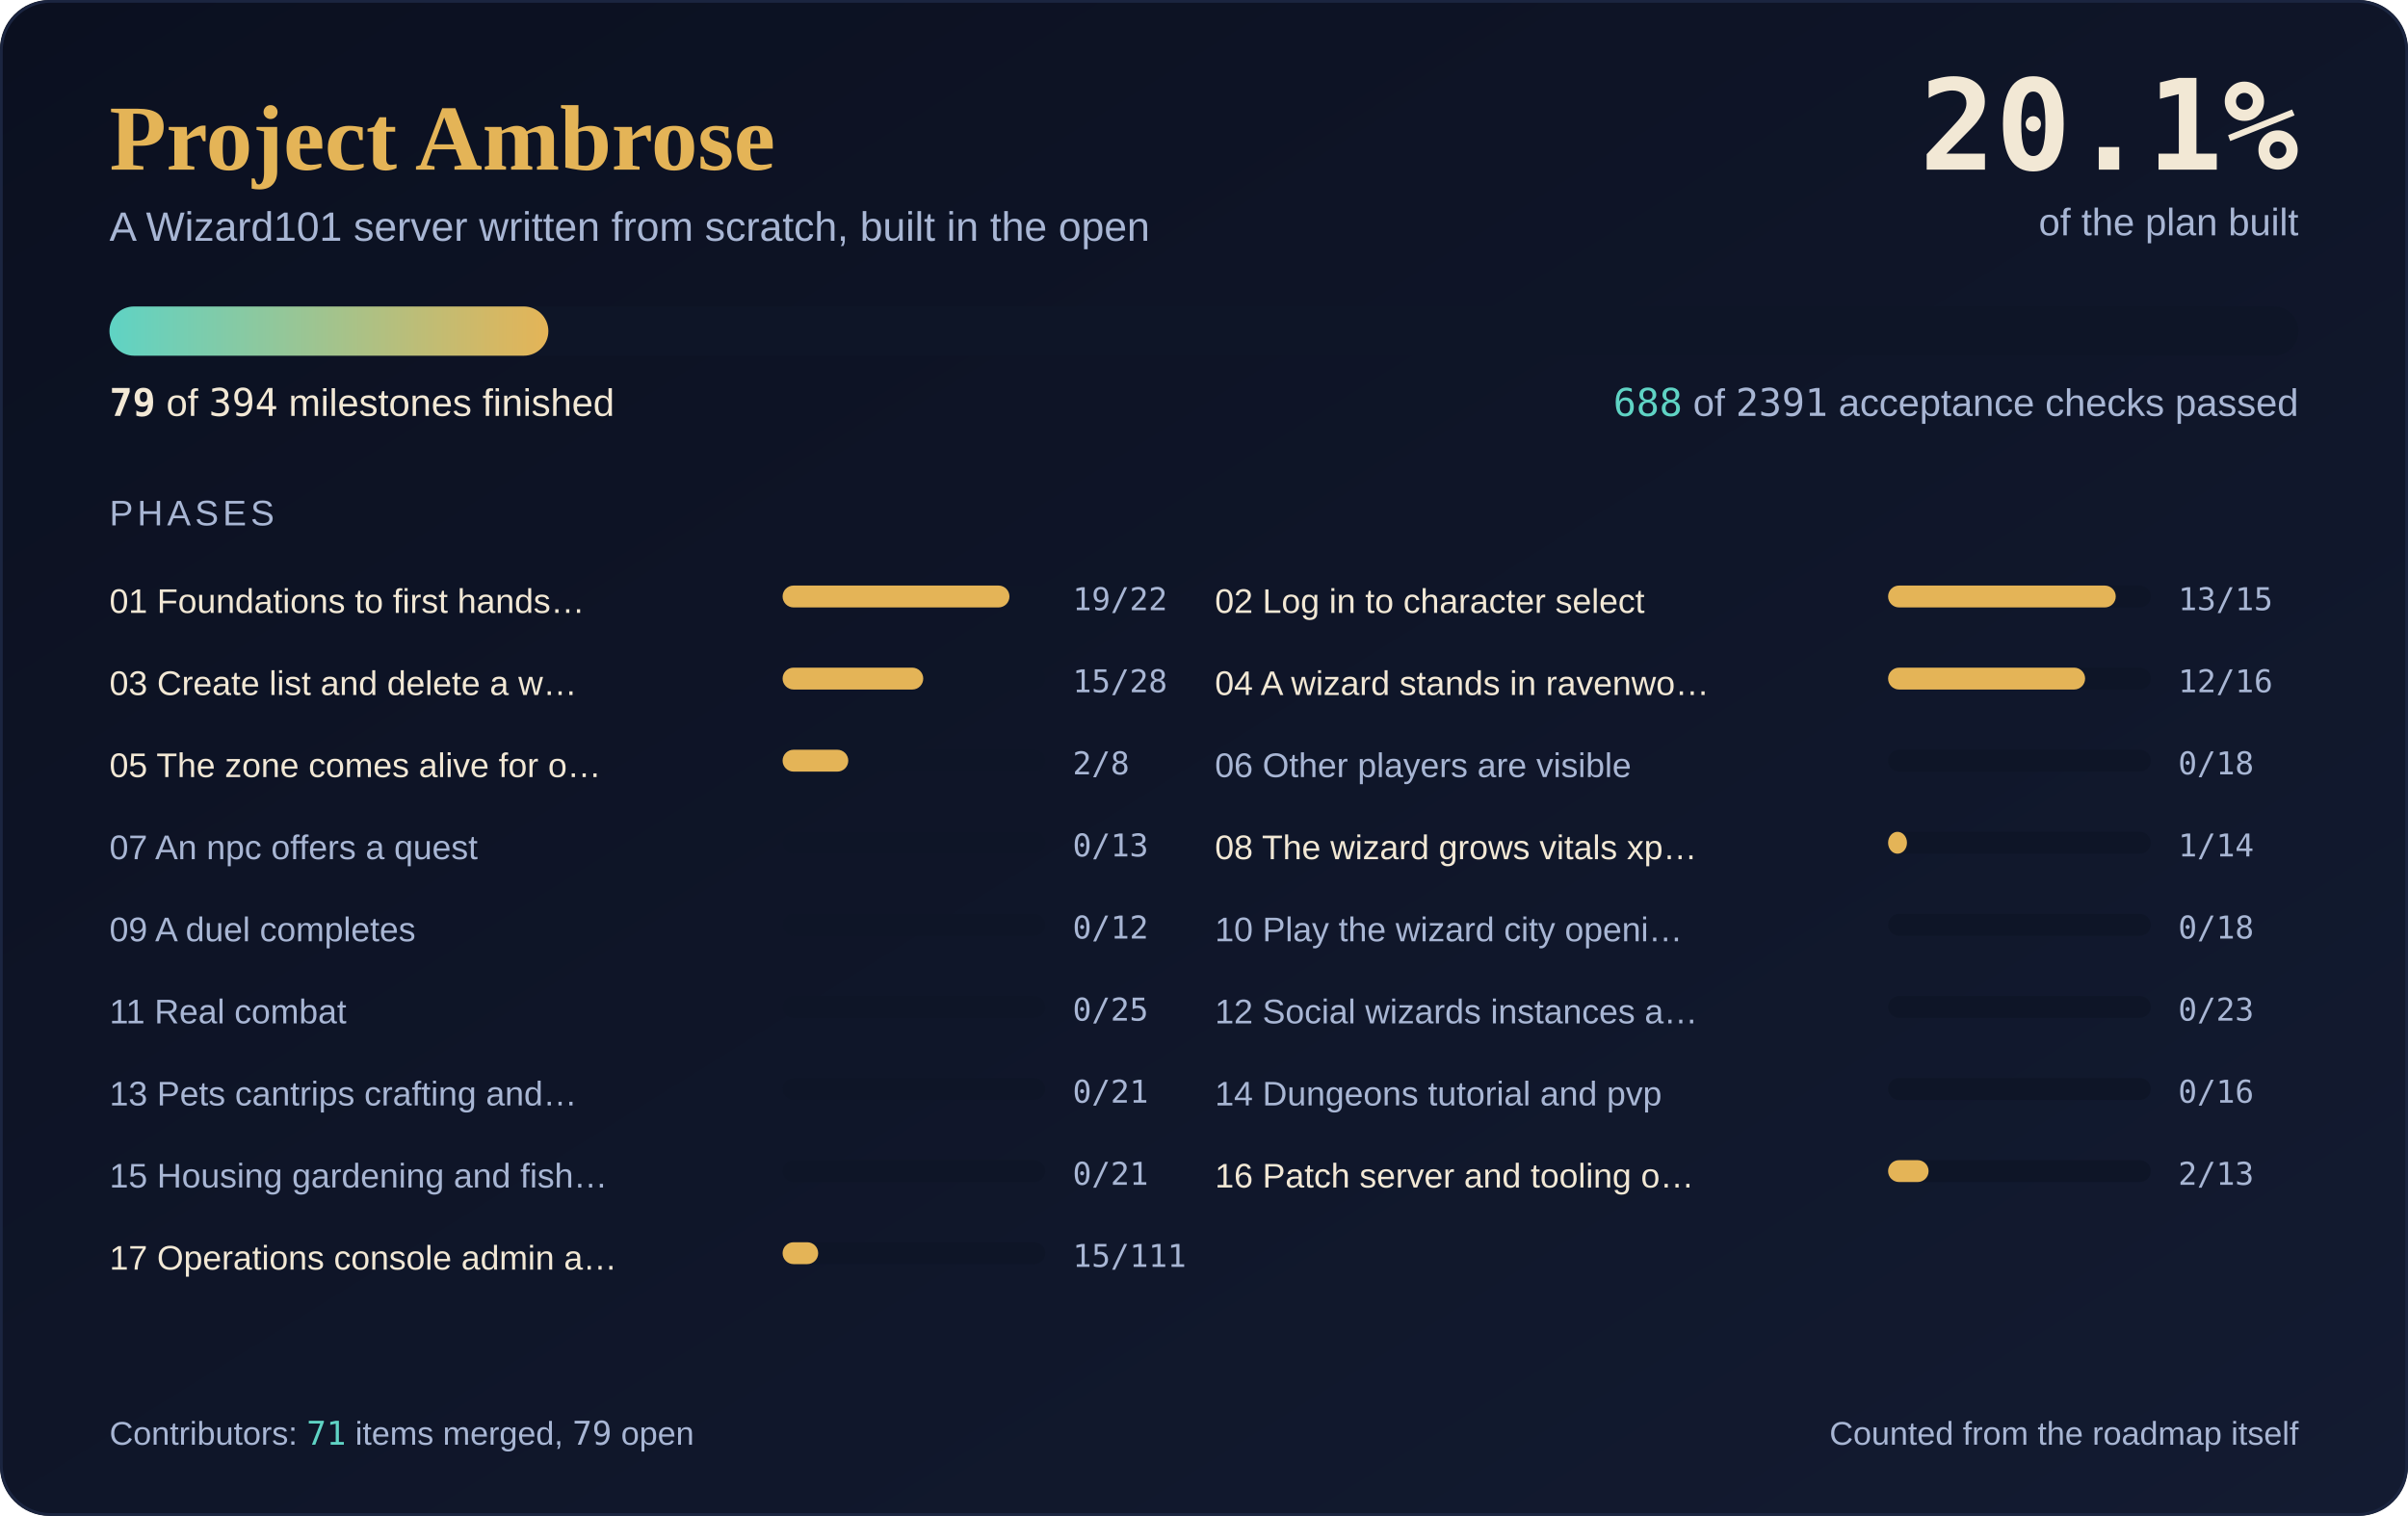
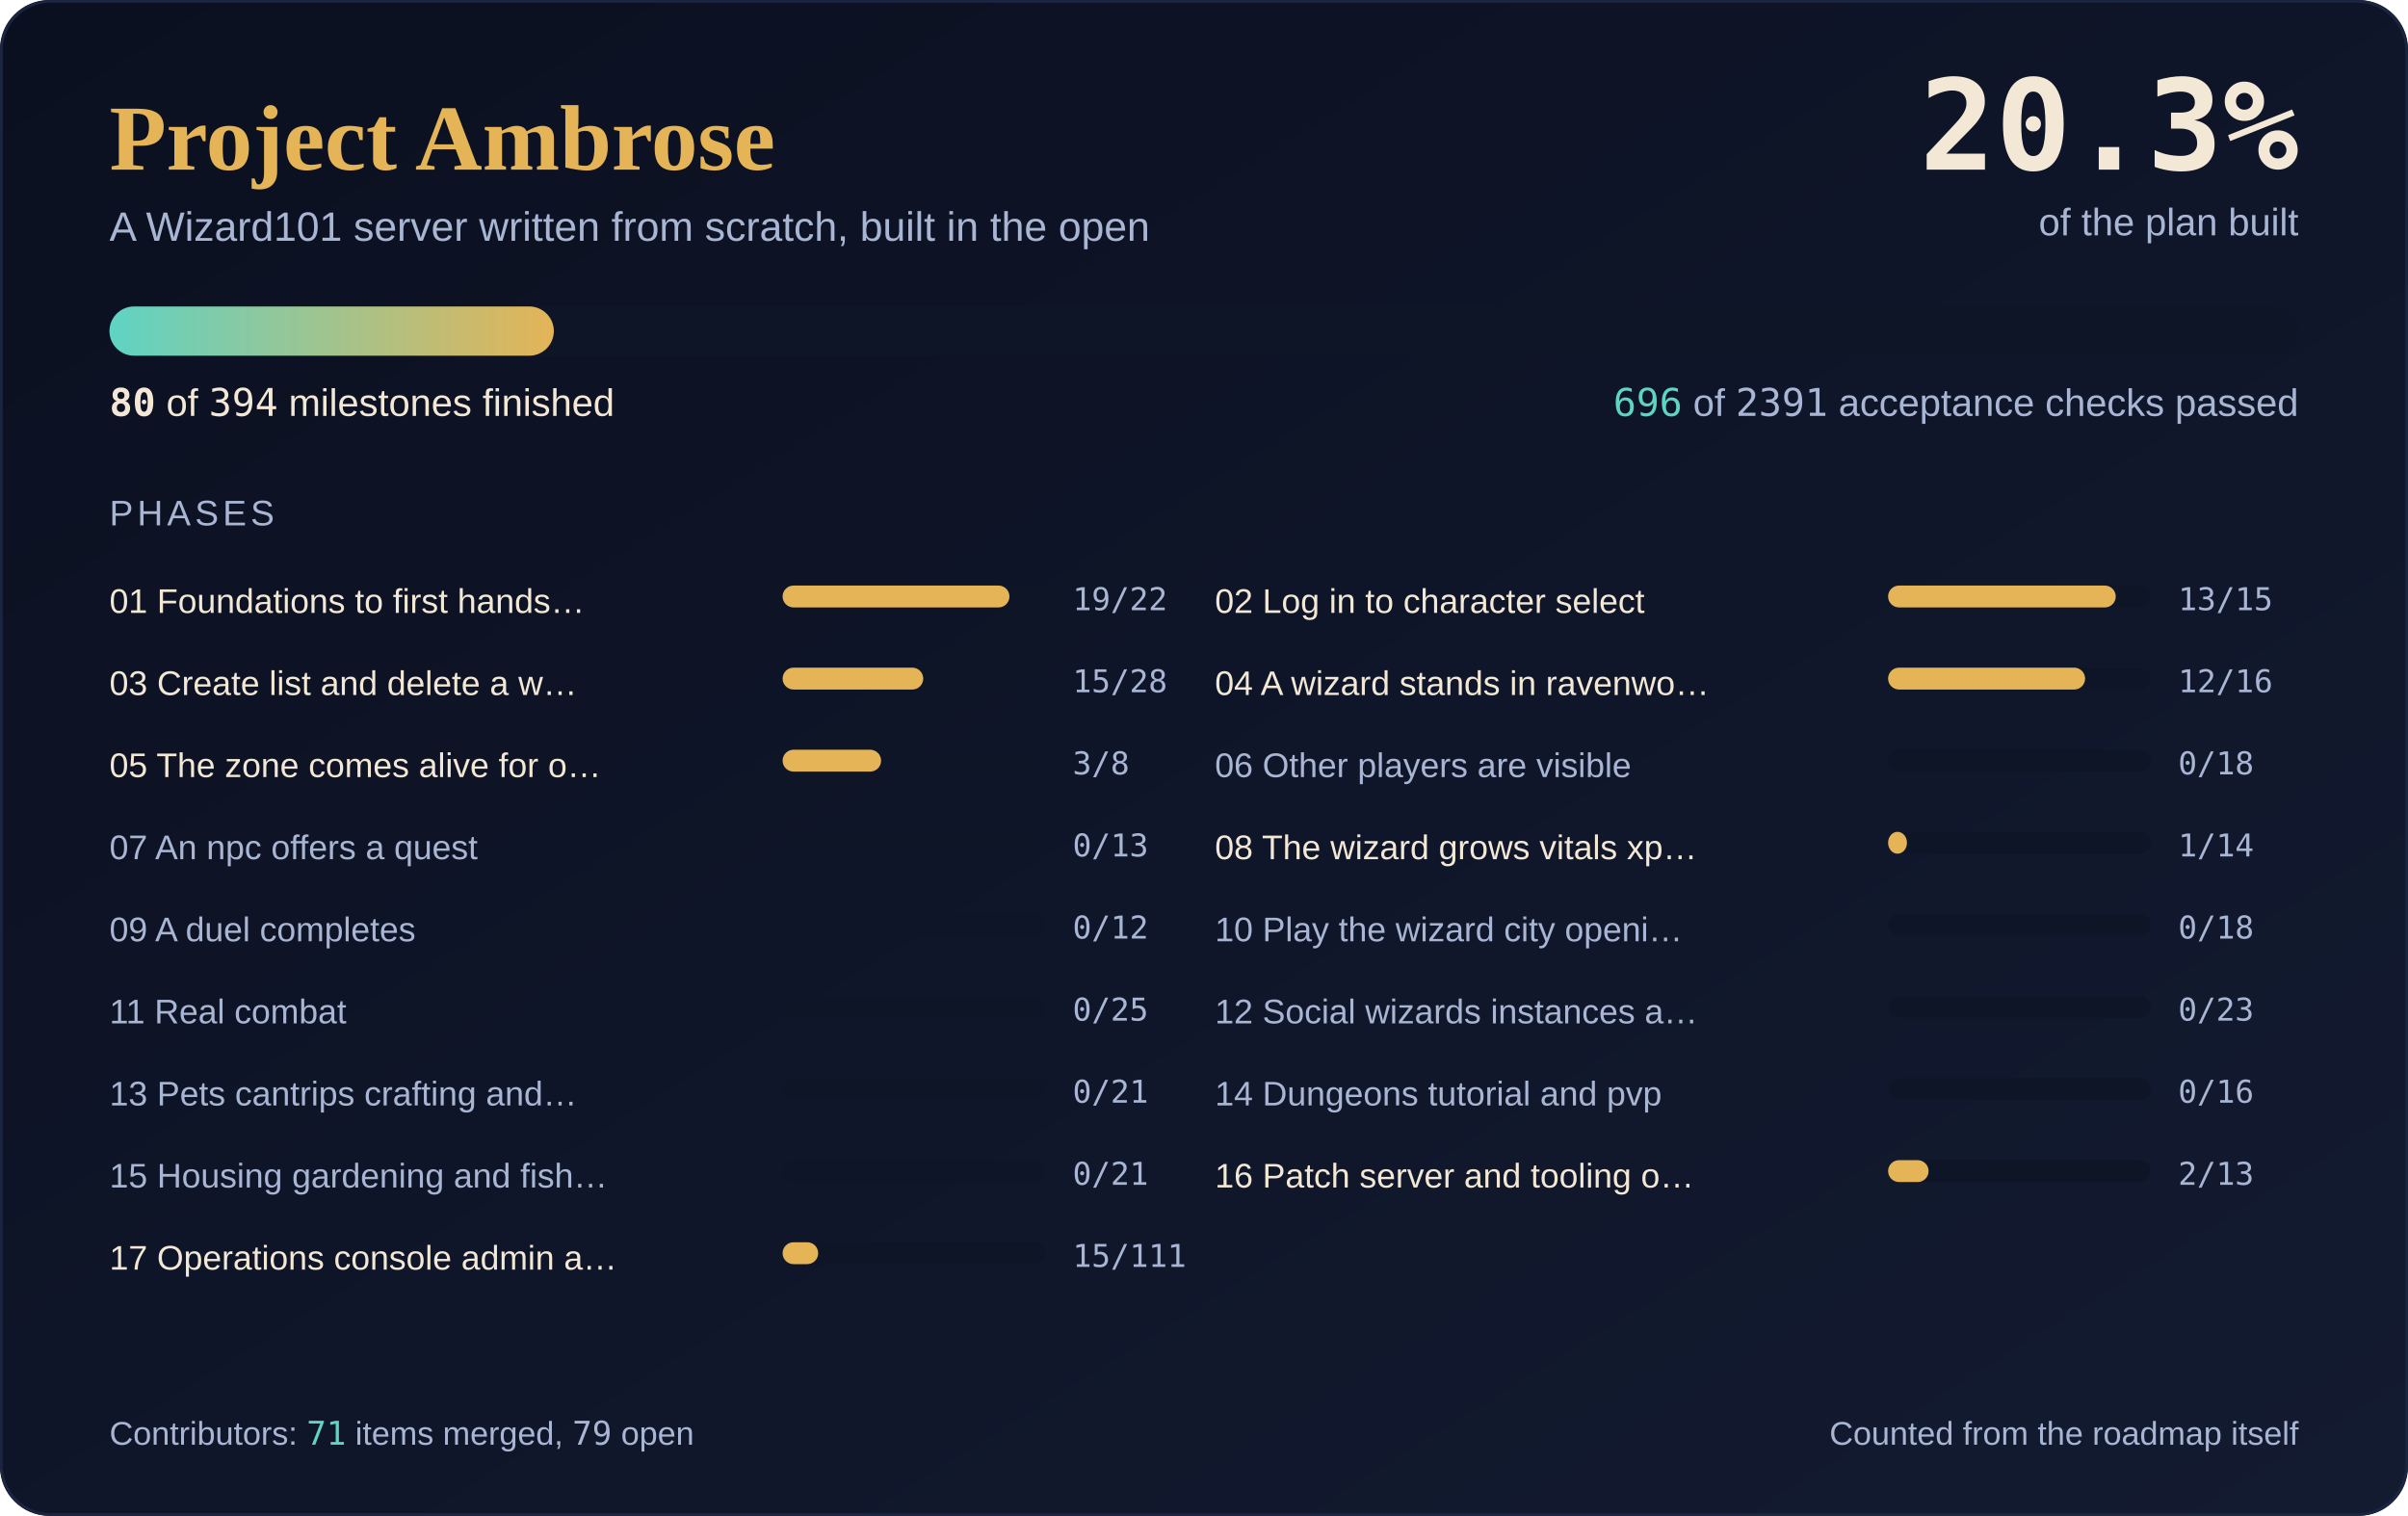
- <svg xmlns="http://www.w3.org/2000/svg" width="880" height="554" viewBox="0 0 880 554" role="img" aria-label="Project Ambrose progress: 79 of 394 milestones complete, 20.1 percent">
+ <svg xmlns="http://www.w3.org/2000/svg" width="880" height="554" viewBox="0 0 880 554" role="img" aria-label="Project Ambrose progress: 80 of 394 milestones complete, 20.3 percent">
  <defs>
    <linearGradient id="sky" x1="0" y1="0" x2="1" y2="1">
      <stop offset="0" stop-color="#0B1020" />
      <stop offset="1" stop-color="#131B31" />
    </linearGradient>
    <linearGradient id="fill" x1="0" y1="0" x2="1" y2="0">
      <stop offset="0" stop-color="#5FD3C4" />
      <stop offset="1" stop-color="#E4B457" />
    </linearGradient>
  </defs>
  <rect width="880" height="554" rx="18" fill="url(#sky)" />
  <rect x="0.5" y="0.5" width="879" height="553" rx="18" fill="none" stroke="#1B2540" />
  <text x="40" y="62" font-family="'Cormorant Garamond', Georgia, 'Times New Roman', serif" font-size="34" font-weight="600" fill="#E4B457">Project Ambrose</text>
  <text x="40" y="88" font-family="Karla, 'Segoe UI', 'Helvetica Neue', Arial, sans-serif" font-size="15" fill="#A8B6D4">A Wizard101 server written from scratch, built in the open</text>
-   <text x="840" y="62" text-anchor="end" font-family="'JetBrains Mono', Consolas, 'DejaVu Sans Mono', monospace" font-size="46" font-weight="700" fill="#F2E8D5">20.1%</text>
+   <text x="840" y="62" text-anchor="end" font-family="'JetBrains Mono', Consolas, 'DejaVu Sans Mono', monospace" font-size="46" font-weight="700" fill="#F2E8D5">20.3%</text>
  <text x="840" y="86" text-anchor="end" font-family="Karla, 'Segoe UI', 'Helvetica Neue', Arial, sans-serif" font-size="14" fill="#A8B6D4">of the plan built</text>
  <rect x="40" y="112" width="800" height="18" rx="9.0" fill="#0E1527" />
-   <rect x="40" y="112" width="160.4" height="18" rx="9.0" fill="url(#fill)" />
+   <rect x="40" y="112" width="162.4" height="18" rx="9.0" fill="url(#fill)" />
  <text x="40" y="152" font-family="Karla, 'Segoe UI', 'Helvetica Neue', Arial, sans-serif" font-size="14" fill="#F2E8D5">
-     <tspan font-family="'JetBrains Mono', Consolas, 'DejaVu Sans Mono', monospace" font-weight="700">79</tspan> of <tspan font-family="'JetBrains Mono', Consolas, 'DejaVu Sans Mono', monospace">394</tspan> milestones finished</text>
+     <tspan font-family="'JetBrains Mono', Consolas, 'DejaVu Sans Mono', monospace" font-weight="700">80</tspan> of <tspan font-family="'JetBrains Mono', Consolas, 'DejaVu Sans Mono', monospace">394</tspan> milestones finished</text>
  <text x="840" y="152" text-anchor="end" font-family="Karla, 'Segoe UI', 'Helvetica Neue', Arial, sans-serif" font-size="14" fill="#A8B6D4">
-     <tspan font-family="'JetBrains Mono', Consolas, 'DejaVu Sans Mono', monospace" fill="#5FD3C4">688</tspan> of <tspan font-family="'JetBrains Mono', Consolas, 'DejaVu Sans Mono', monospace">2391</tspan> acceptance checks passed</text>
+     <tspan font-family="'JetBrains Mono', Consolas, 'DejaVu Sans Mono', monospace" fill="#5FD3C4">696</tspan> of <tspan font-family="'JetBrains Mono', Consolas, 'DejaVu Sans Mono', monospace">2391</tspan> acceptance checks passed</text>
  <text x="40" y="192" font-family="Karla, 'Segoe UI', 'Helvetica Neue', Arial, sans-serif" font-size="13" fill="#A8B6D4" letter-spacing="1.5">PHASES</text>
  <text x="40" y="224" font-family="Karla, 'Segoe UI', 'Helvetica Neue', Arial, sans-serif" font-size="12.5" fill="#F2E8D5">01 Foundations to first hands…</text>
  <rect x="286" y="214" width="96" height="8" rx="4.0" fill="#0E1527" />
  <rect x="286" y="214" width="82.9" height="8" rx="4.0" fill="#E4B457" />
  <text x="392" y="223" font-family="'JetBrains Mono', Consolas, 'DejaVu Sans Mono', monospace" font-size="11.5" fill="#A8B6D4">19/22</text>
  <text x="444" y="224" font-family="Karla, 'Segoe UI', 'Helvetica Neue', Arial, sans-serif" font-size="12.5" fill="#F2E8D5">02 Log in to character select</text>
  <rect x="690" y="214" width="96" height="8" rx="4.0" fill="#0E1527" />
  <rect x="690" y="214" width="83.2" height="8" rx="4.0" fill="#E4B457" />
  <text x="796" y="223" font-family="'JetBrains Mono', Consolas, 'DejaVu Sans Mono', monospace" font-size="11.5" fill="#A8B6D4">13/15</text>
  <text x="40" y="254" font-family="Karla, 'Segoe UI', 'Helvetica Neue', Arial, sans-serif" font-size="12.5" fill="#F2E8D5">03 Create list and delete a w…</text>
  <rect x="286" y="244" width="96" height="8" rx="4.0" fill="#0E1527" />
  <rect x="286" y="244" width="51.4" height="8" rx="4.0" fill="#E4B457" />
  <text x="392" y="253" font-family="'JetBrains Mono', Consolas, 'DejaVu Sans Mono', monospace" font-size="11.5" fill="#A8B6D4">15/28</text>
  <text x="444" y="254" font-family="Karla, 'Segoe UI', 'Helvetica Neue', Arial, sans-serif" font-size="12.5" fill="#F2E8D5">04 A wizard stands in ravenwo…</text>
  <rect x="690" y="244" width="96" height="8" rx="4.0" fill="#0E1527" />
  <rect x="690" y="244" width="72.0" height="8" rx="4.0" fill="#E4B457" />
  <text x="796" y="253" font-family="'JetBrains Mono', Consolas, 'DejaVu Sans Mono', monospace" font-size="11.5" fill="#A8B6D4">12/16</text>
  <text x="40" y="284" font-family="Karla, 'Segoe UI', 'Helvetica Neue', Arial, sans-serif" font-size="12.5" fill="#F2E8D5">05 The zone comes alive for o…</text>
  <rect x="286" y="274" width="96" height="8" rx="4.0" fill="#0E1527" />
-   <rect x="286" y="274" width="24.0" height="8" rx="4.0" fill="#E4B457" />
-   <text x="392" y="283" font-family="'JetBrains Mono', Consolas, 'DejaVu Sans Mono', monospace" font-size="11.5" fill="#A8B6D4">2/8</text>
+   <rect x="286" y="274" width="36.0" height="8" rx="4.0" fill="#E4B457" />
+   <text x="392" y="283" font-family="'JetBrains Mono', Consolas, 'DejaVu Sans Mono', monospace" font-size="11.5" fill="#A8B6D4">3/8</text>
  <text x="444" y="284" font-family="Karla, 'Segoe UI', 'Helvetica Neue', Arial, sans-serif" font-size="12.5" fill="#A8B6D4">06 Other players are visible</text>
  <rect x="690" y="274" width="96" height="8" rx="4.0" fill="#0E1527" />
  <text x="796" y="283" font-family="'JetBrains Mono', Consolas, 'DejaVu Sans Mono', monospace" font-size="11.5" fill="#A8B6D4">0/18</text>
  <text x="40" y="314" font-family="Karla, 'Segoe UI', 'Helvetica Neue', Arial, sans-serif" font-size="12.5" fill="#A8B6D4">07 An npc offers a quest</text>
  <rect x="286" y="304" width="96" height="8" rx="4.0" fill="#0E1527" />
  <text x="392" y="313" font-family="'JetBrains Mono', Consolas, 'DejaVu Sans Mono', monospace" font-size="11.5" fill="#A8B6D4">0/13</text>
  <text x="444" y="314" font-family="Karla, 'Segoe UI', 'Helvetica Neue', Arial, sans-serif" font-size="12.5" fill="#F2E8D5">08 The wizard grows vitals xp…</text>
  <rect x="690" y="304" width="96" height="8" rx="4.0" fill="#0E1527" />
  <rect x="690" y="304" width="6.9" height="8" rx="4.0" fill="#E4B457" />
  <text x="796" y="313" font-family="'JetBrains Mono', Consolas, 'DejaVu Sans Mono', monospace" font-size="11.5" fill="#A8B6D4">1/14</text>
  <text x="40" y="344" font-family="Karla, 'Segoe UI', 'Helvetica Neue', Arial, sans-serif" font-size="12.5" fill="#A8B6D4">09 A duel completes</text>
  <rect x="286" y="334" width="96" height="8" rx="4.0" fill="#0E1527" />
  <text x="392" y="343" font-family="'JetBrains Mono', Consolas, 'DejaVu Sans Mono', monospace" font-size="11.5" fill="#A8B6D4">0/12</text>
  <text x="444" y="344" font-family="Karla, 'Segoe UI', 'Helvetica Neue', Arial, sans-serif" font-size="12.5" fill="#A8B6D4">10 Play the wizard city openi…</text>
  <rect x="690" y="334" width="96" height="8" rx="4.0" fill="#0E1527" />
  <text x="796" y="343" font-family="'JetBrains Mono', Consolas, 'DejaVu Sans Mono', monospace" font-size="11.5" fill="#A8B6D4">0/18</text>
  <text x="40" y="374" font-family="Karla, 'Segoe UI', 'Helvetica Neue', Arial, sans-serif" font-size="12.5" fill="#A8B6D4">11 Real combat</text>
  <rect x="286" y="364" width="96" height="8" rx="4.0" fill="#0E1527" />
  <text x="392" y="373" font-family="'JetBrains Mono', Consolas, 'DejaVu Sans Mono', monospace" font-size="11.5" fill="#A8B6D4">0/25</text>
  <text x="444" y="374" font-family="Karla, 'Segoe UI', 'Helvetica Neue', Arial, sans-serif" font-size="12.5" fill="#A8B6D4">12 Social wizards instances a…</text>
  <rect x="690" y="364" width="96" height="8" rx="4.0" fill="#0E1527" />
  <text x="796" y="373" font-family="'JetBrains Mono', Consolas, 'DejaVu Sans Mono', monospace" font-size="11.5" fill="#A8B6D4">0/23</text>
  <text x="40" y="404" font-family="Karla, 'Segoe UI', 'Helvetica Neue', Arial, sans-serif" font-size="12.5" fill="#A8B6D4">13 Pets cantrips crafting and…</text>
  <rect x="286" y="394" width="96" height="8" rx="4.0" fill="#0E1527" />
  <text x="392" y="403" font-family="'JetBrains Mono', Consolas, 'DejaVu Sans Mono', monospace" font-size="11.5" fill="#A8B6D4">0/21</text>
  <text x="444" y="404" font-family="Karla, 'Segoe UI', 'Helvetica Neue', Arial, sans-serif" font-size="12.5" fill="#A8B6D4">14 Dungeons tutorial and pvp</text>
  <rect x="690" y="394" width="96" height="8" rx="4.0" fill="#0E1527" />
  <text x="796" y="403" font-family="'JetBrains Mono', Consolas, 'DejaVu Sans Mono', monospace" font-size="11.5" fill="#A8B6D4">0/16</text>
  <text x="40" y="434" font-family="Karla, 'Segoe UI', 'Helvetica Neue', Arial, sans-serif" font-size="12.5" fill="#A8B6D4">15 Housing gardening and fish…</text>
  <rect x="286" y="424" width="96" height="8" rx="4.0" fill="#0E1527" />
  <text x="392" y="433" font-family="'JetBrains Mono', Consolas, 'DejaVu Sans Mono', monospace" font-size="11.5" fill="#A8B6D4">0/21</text>
  <text x="444" y="434" font-family="Karla, 'Segoe UI', 'Helvetica Neue', Arial, sans-serif" font-size="12.5" fill="#F2E8D5">16 Patch server and tooling o…</text>
  <rect x="690" y="424" width="96" height="8" rx="4.0" fill="#0E1527" />
  <rect x="690" y="424" width="14.8" height="8" rx="4.0" fill="#E4B457" />
  <text x="796" y="433" font-family="'JetBrains Mono', Consolas, 'DejaVu Sans Mono', monospace" font-size="11.5" fill="#A8B6D4">2/13</text>
  <text x="40" y="464" font-family="Karla, 'Segoe UI', 'Helvetica Neue', Arial, sans-serif" font-size="12.5" fill="#F2E8D5">17 Operations console admin a…</text>
  <rect x="286" y="454" width="96" height="8" rx="4.0" fill="#0E1527" />
  <rect x="286" y="454" width="13.0" height="8" rx="4.0" fill="#E4B457" />
  <text x="392" y="463" font-family="'JetBrains Mono', Consolas, 'DejaVu Sans Mono', monospace" font-size="11.5" fill="#A8B6D4">15/111</text>
  <text x="40" y="528" font-family="Karla, 'Segoe UI', 'Helvetica Neue', Arial, sans-serif" font-size="12" fill="#A8B6D4">Contributors: <tspan font-family="'JetBrains Mono', Consolas, 'DejaVu Sans Mono', monospace" fill="#5FD3C4">71</tspan> items merged, <tspan font-family="'JetBrains Mono', Consolas, 'DejaVu Sans Mono', monospace">79</tspan> open</text>
  <text x="840" y="528" text-anchor="end" font-family="Karla, 'Segoe UI', 'Helvetica Neue', Arial, sans-serif" font-size="12" fill="#A8B6D4">Counted from the roadmap itself</text>
</svg>
